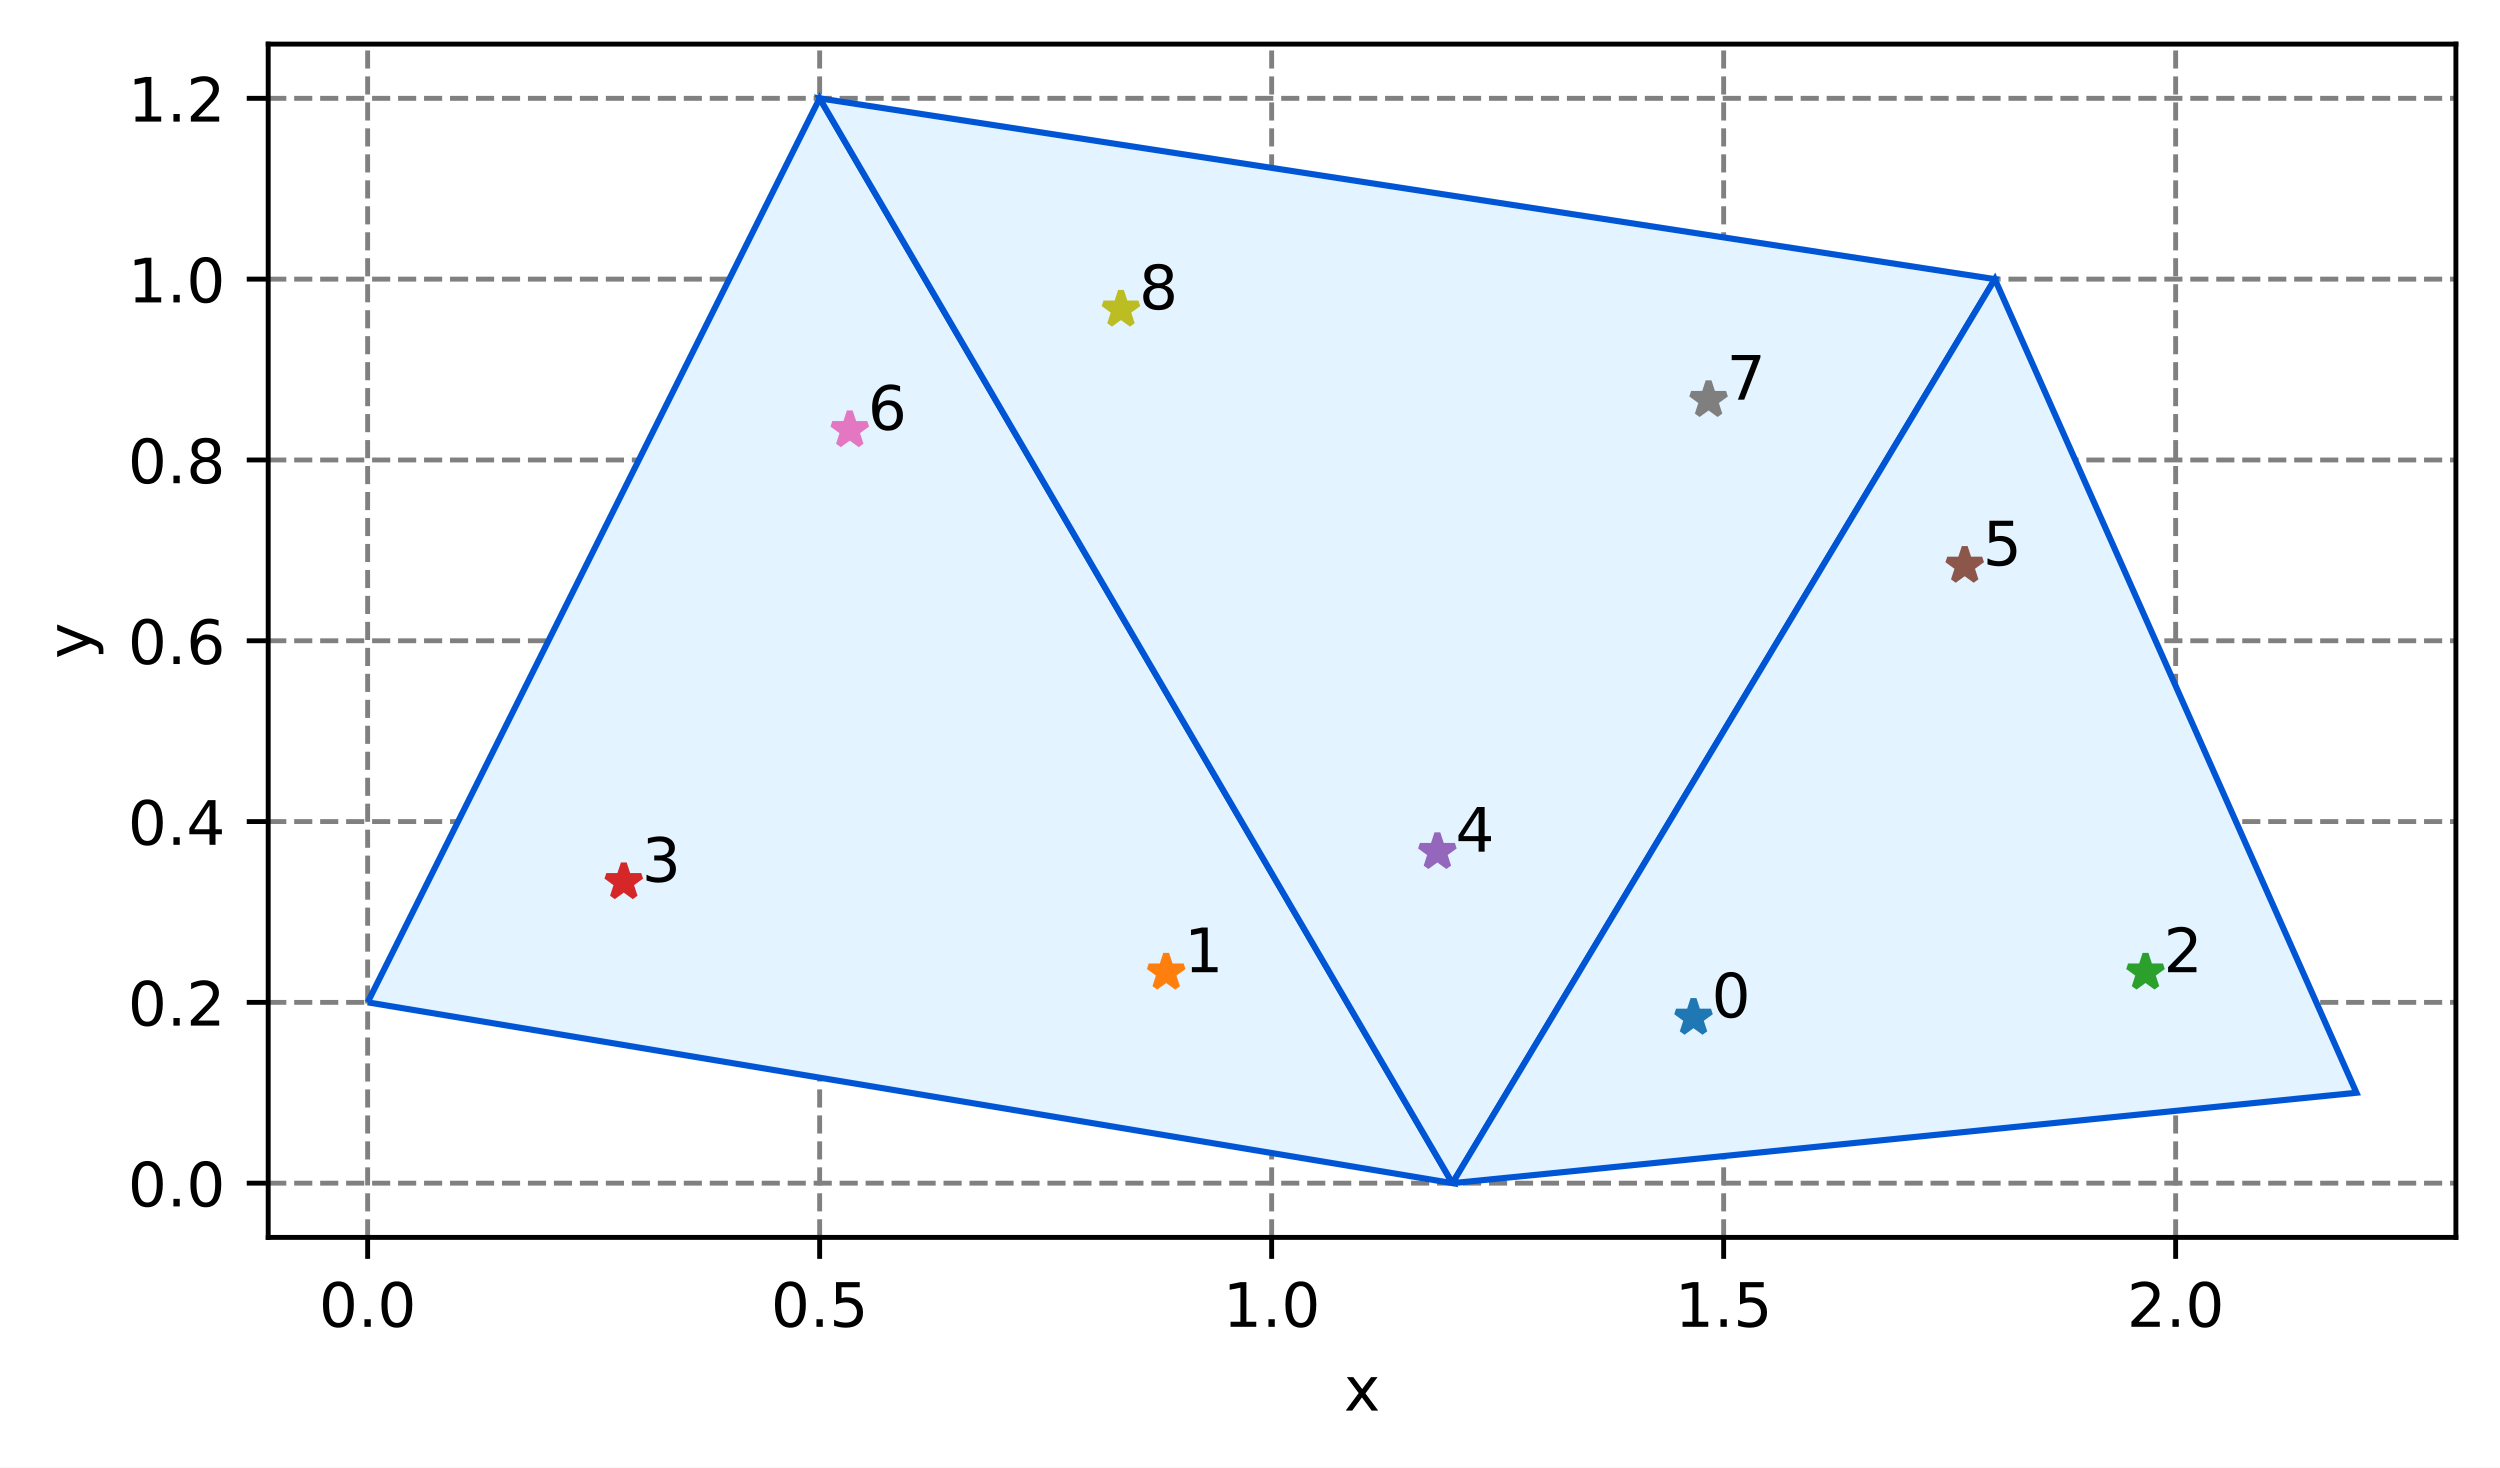
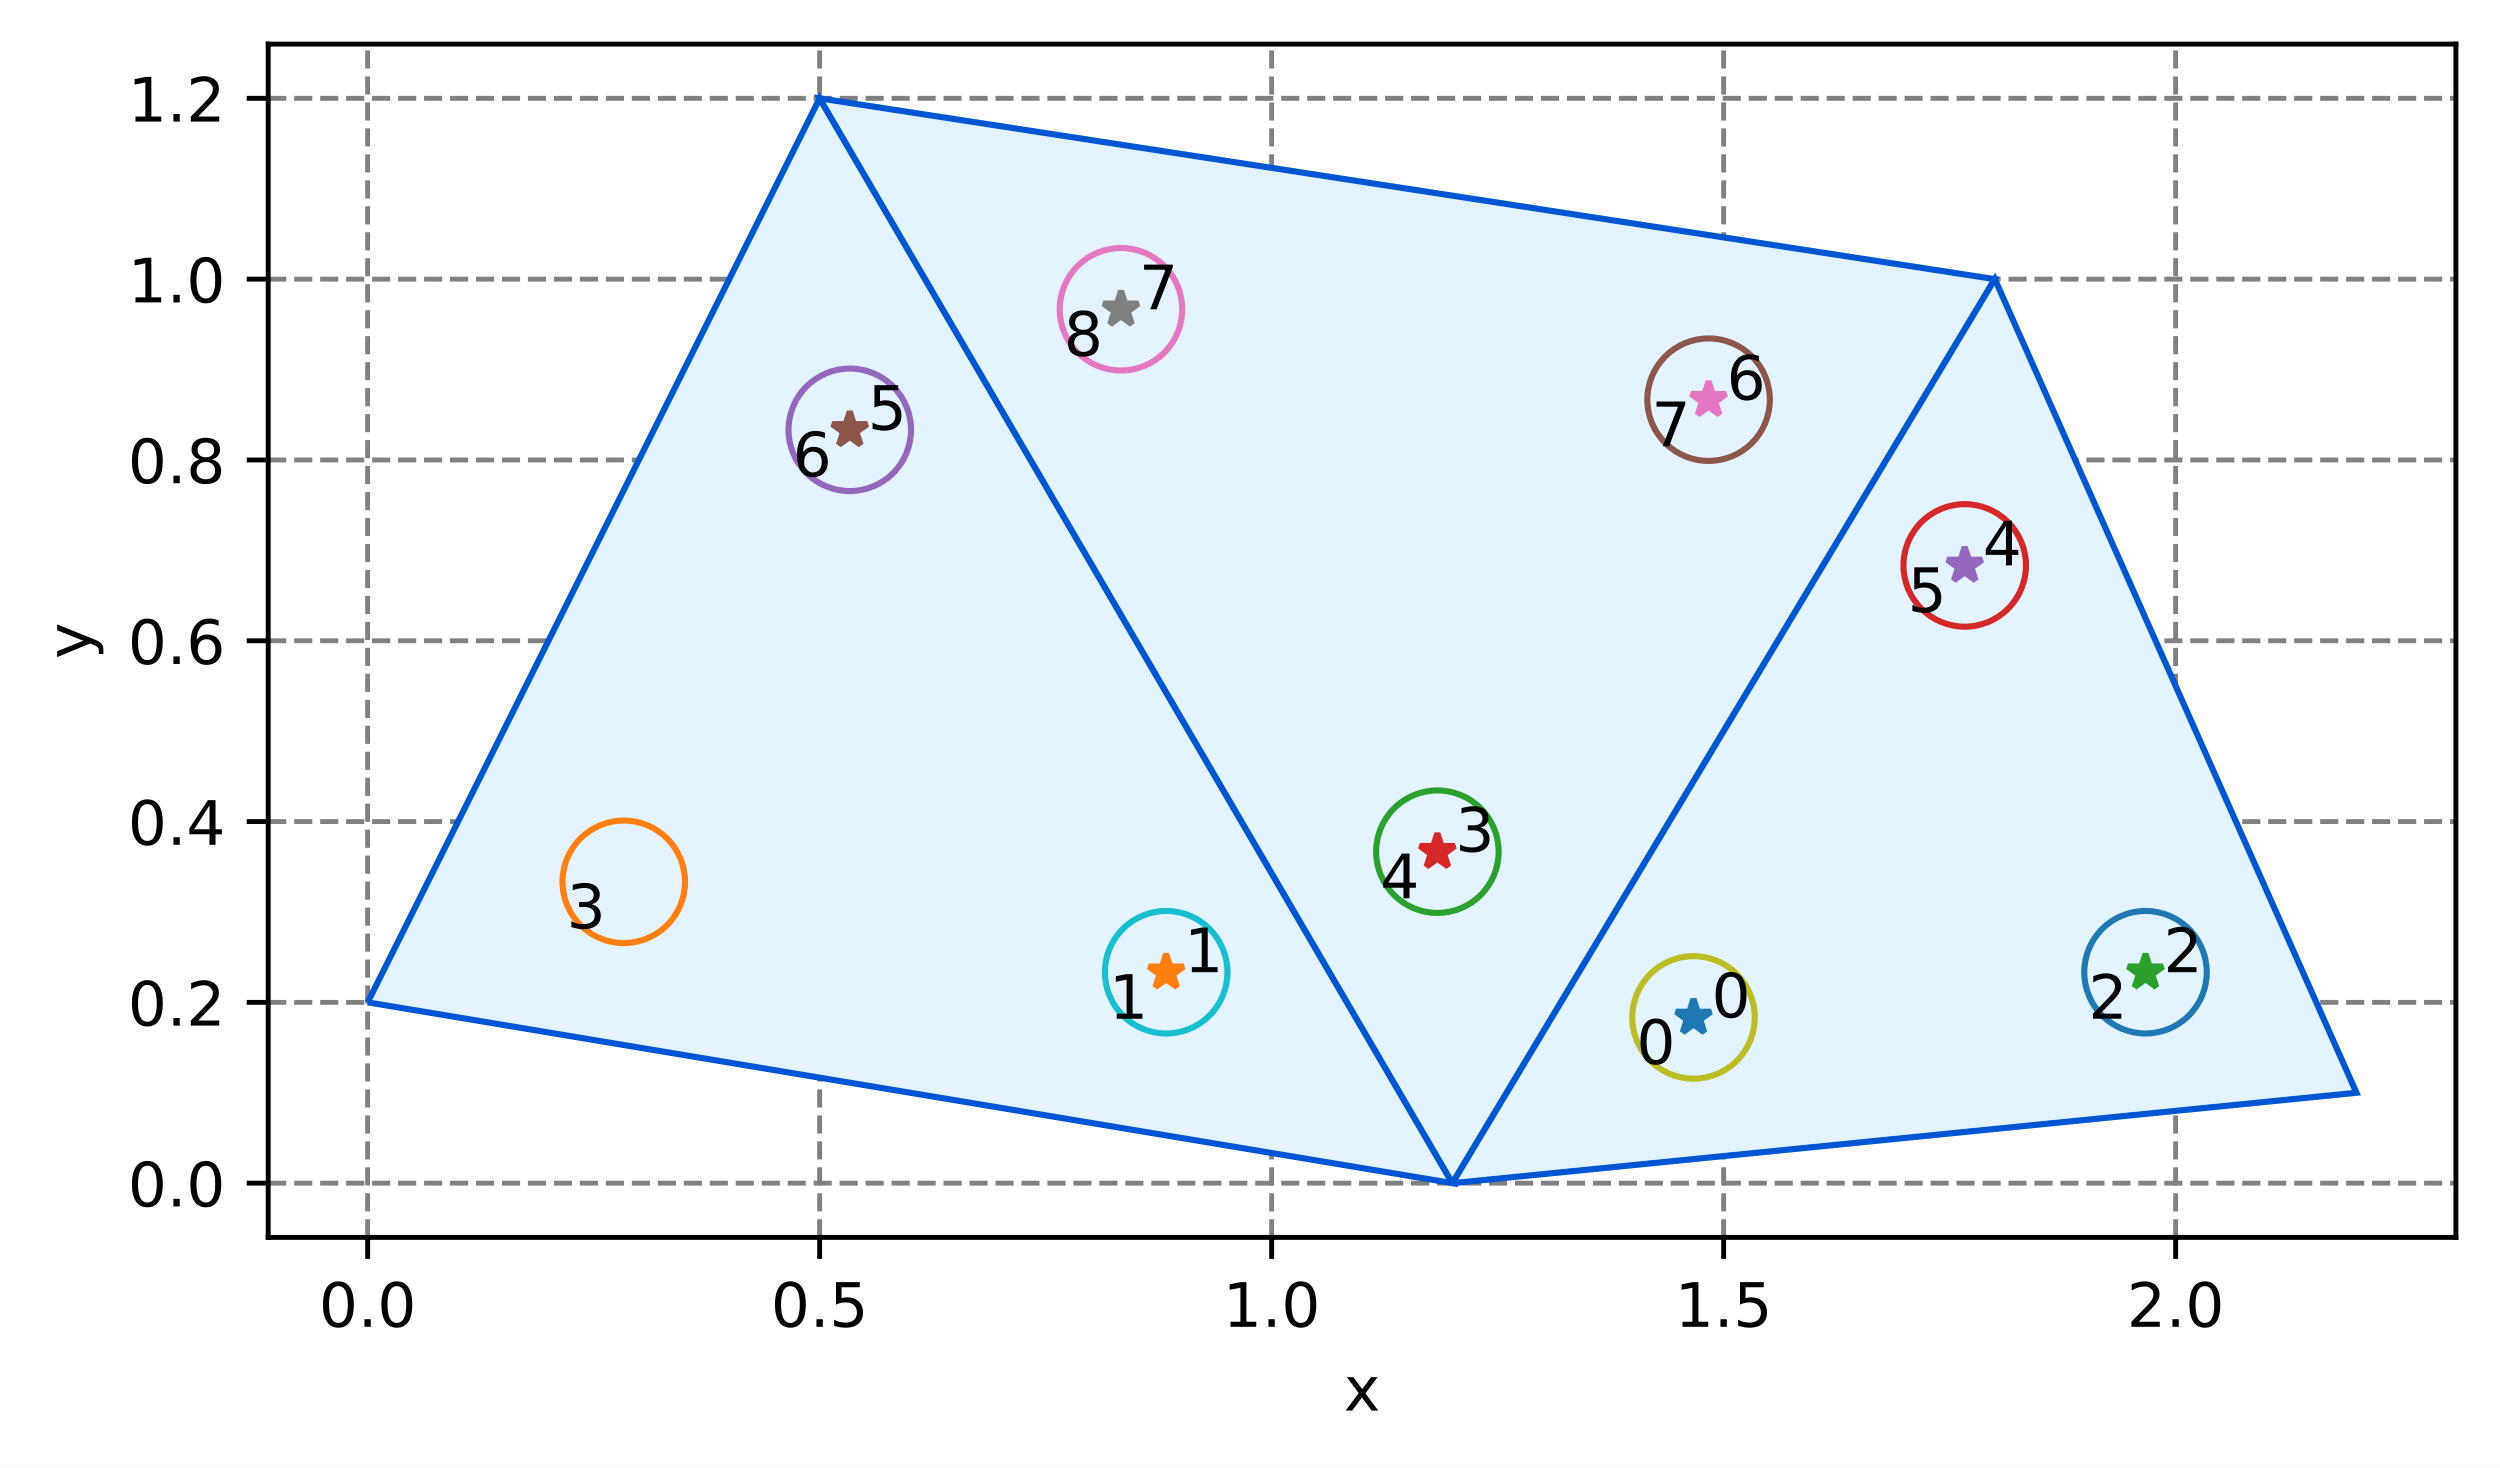
<svg xmlns="http://www.w3.org/2000/svg" xmlns:xlink="http://www.w3.org/1999/xlink" width="408.101pt" height="239.549pt" viewBox="0 0 408.101 239.549" version="1.1">
  <defs>
    <style type="text/css">*{stroke-linejoin: round; stroke-linecap: butt}</style>
  </defs>
  <g id="figure_1">
    <g id="patch_1">
      <path d="M 0 239.549  L 408.101 239.549  L 408.101 0  L 0 0  z " style="fill: #ffffff" />
    </g>
    <g id="axes_1">
      <g id="patch_2">
        <path d="M 43.781 201.993  L 400.901 201.993  L 400.901 7.2  L 43.781 7.2  z " style="fill: #ffffff" />
      </g>
      <g id="matplotlib.axis_1">
        <g id="xtick_1">
          <g id="line2d_1">
-             <path d="M 60.014 201.993  L 60.014 7.2  " clip-path="url(#p1a9b3d3d11)" style="fill: none; stroke-dasharray: 2.96,1.28; stroke-dashoffset: 0; stroke: #808080; stroke-width: 0.8" />
+             <path d="M 60.014 201.993  L 60.014 7.2  " clip-path="url(#pf76c93e03f)" style="fill: none; stroke-dasharray: 2.96,1.28; stroke-dashoffset: 0; stroke: #808080; stroke-width: 0.8" />
          </g>
          <g id="line2d_2">
            <defs>
-               <path id="me53cd1e870" d="M 0 0  L 0 3.5  " style="stroke: #000000; stroke-width: 0.8" />
+               <path id="m9691c47a48" d="M 0 0  L 0 3.5  " style="stroke: #000000; stroke-width: 0.8" />
            </defs>
            <g>
-               <use xlink:href="#me53cd1e870" x="60.014" y="201.993" style="stroke: #000000; stroke-width: 0.8" />
+               <use xlink:href="#m9691c47a48" x="60.014" y="201.993" style="stroke: #000000; stroke-width: 0.8" />
            </g>
          </g>
          <g id="text_1">
            <g transform="translate(52.06242 216.5912) scale(0.1 -0.1)">
              <defs>
                <path id="DejaVuSans-30" d="M 2034 4250  Q 1547 4250 1301 3770  Q 1056 3291 1056 2328  Q 1056 1369 1301 889  Q 1547 409 2034 409  Q 2525 409 2770 889  Q 3016 1369 3016 2328  Q 3016 3291 2770 3770  Q 2525 4250 2034 4250  z M 2034 4750  Q 2819 4750 3233 4129  Q 3647 3509 3647 2328  Q 3647 1150 3233 529  Q 2819 -91 2034 -91  Q 1250 -91 836 529  Q 422 1150 422 2328  Q 422 3509 836 4129  Q 1250 4750 2034 4750  z " transform="scale(0.015625)" />
                <path id="DejaVuSans-2e" d="M 684 794  L 1344 794  L 1344 0  L 684 0  L 684 794  z " transform="scale(0.015625)" />
              </defs>
              <use xlink:href="#DejaVuSans-30" />
              <use xlink:href="#DejaVuSans-2e" x="63.623" />
              <use xlink:href="#DejaVuSans-30" x="95.41" />
            </g>
          </g>
        </g>
        <g id="xtick_2">
          <g id="line2d_3">
-             <path d="M 133.799 201.993  L 133.799 7.2  " clip-path="url(#p1a9b3d3d11)" style="fill: none; stroke-dasharray: 2.96,1.28; stroke-dashoffset: 0; stroke: #808080; stroke-width: 0.8" />
+             <path d="M 133.799 201.993  L 133.799 7.2  " clip-path="url(#pf76c93e03f)" style="fill: none; stroke-dasharray: 2.96,1.28; stroke-dashoffset: 0; stroke: #808080; stroke-width: 0.8" />
          </g>
          <g id="line2d_4">
            <g>
-               <use xlink:href="#me53cd1e870" x="133.799" y="201.993" style="stroke: #000000; stroke-width: 0.8" />
+               <use xlink:href="#m9691c47a48" x="133.799" y="201.993" style="stroke: #000000; stroke-width: 0.8" />
            </g>
          </g>
          <g id="text_2">
            <g transform="translate(125.8475 216.5912) scale(0.1 -0.1)">
              <defs>
                <path id="DejaVuSans-35" d="M 691 4666  L 3169 4666  L 3169 4134  L 1269 4134  L 1269 2991  Q 1406 3038 1543 3061  Q 1681 3084 1819 3084  Q 2600 3084 3056 2656  Q 3513 2228 3513 1497  Q 3513 744 3044 326  Q 2575 -91 1722 -91  Q 1428 -91 1123 -41  Q 819 9 494 109  L 494 744  Q 775 591 1075 516  Q 1375 441 1709 441  Q 2250 441 2565 725  Q 2881 1009 2881 1497  Q 2881 1984 2565 2268  Q 2250 2553 1709 2553  Q 1456 2553 1204 2497  Q 953 2441 691 2322  L 691 4666  z " transform="scale(0.015625)" />
              </defs>
              <use xlink:href="#DejaVuSans-30" />
              <use xlink:href="#DejaVuSans-2e" x="63.623" />
              <use xlink:href="#DejaVuSans-35" x="95.41" />
            </g>
          </g>
        </g>
        <g id="xtick_3">
          <g id="line2d_5">
-             <path d="M 207.584 201.993  L 207.584 7.2  " clip-path="url(#p1a9b3d3d11)" style="fill: none; stroke-dasharray: 2.96,1.28; stroke-dashoffset: 0; stroke: #808080; stroke-width: 0.8" />
+             <path d="M 207.584 201.993  L 207.584 7.2  " clip-path="url(#pf76c93e03f)" style="fill: none; stroke-dasharray: 2.96,1.28; stroke-dashoffset: 0; stroke: #808080; stroke-width: 0.8" />
          </g>
          <g id="line2d_6">
            <g>
-               <use xlink:href="#me53cd1e870" x="207.584" y="201.993" style="stroke: #000000; stroke-width: 0.8" />
+               <use xlink:href="#m9691c47a48" x="207.584" y="201.993" style="stroke: #000000; stroke-width: 0.8" />
            </g>
          </g>
          <g id="text_3">
            <g transform="translate(199.6327 216.5912) scale(0.1 -0.1)">
              <defs>
                <path id="DejaVuSans-31" d="M 794 531  L 1825 531  L 1825 4091  L 703 3866  L 703 4441  L 1819 4666  L 2450 4666  L 2450 531  L 3481 531  L 3481 0  L 794 0  L 794 531  z " transform="scale(0.015625)" />
              </defs>
              <use xlink:href="#DejaVuSans-31" />
              <use xlink:href="#DejaVuSans-2e" x="63.623" />
              <use xlink:href="#DejaVuSans-30" x="95.41" />
            </g>
          </g>
        </g>
        <g id="xtick_4">
          <g id="line2d_7">
-             <path d="M 281.369 201.993  L 281.369 7.2  " clip-path="url(#p1a9b3d3d11)" style="fill: none; stroke-dasharray: 2.96,1.28; stroke-dashoffset: 0; stroke: #808080; stroke-width: 0.8" />
+             <path d="M 281.369 201.993  L 281.369 7.2  " clip-path="url(#pf76c93e03f)" style="fill: none; stroke-dasharray: 2.96,1.28; stroke-dashoffset: 0; stroke: #808080; stroke-width: 0.8" />
          </g>
          <g id="line2d_8">
            <g>
-               <use xlink:href="#me53cd1e870" x="281.369" y="201.993" style="stroke: #000000; stroke-width: 0.8" />
+               <use xlink:href="#m9691c47a48" x="281.369" y="201.993" style="stroke: #000000; stroke-width: 0.8" />
            </g>
          </g>
          <g id="text_4">
            <g transform="translate(273.4178 216.5912) scale(0.1 -0.1)">
              <use xlink:href="#DejaVuSans-31" />
              <use xlink:href="#DejaVuSans-2e" x="63.623" />
              <use xlink:href="#DejaVuSans-35" x="95.41" />
            </g>
          </g>
        </g>
        <g id="xtick_5">
          <g id="line2d_9">
-             <path d="M 355.154 201.993  L 355.154 7.2  " clip-path="url(#p1a9b3d3d11)" style="fill: none; stroke-dasharray: 2.96,1.28; stroke-dashoffset: 0; stroke: #808080; stroke-width: 0.8" />
+             <path d="M 355.154 201.993  L 355.154 7.2  " clip-path="url(#pf76c93e03f)" style="fill: none; stroke-dasharray: 2.96,1.28; stroke-dashoffset: 0; stroke: #808080; stroke-width: 0.8" />
          </g>
          <g id="line2d_10">
            <g>
-               <use xlink:href="#me53cd1e870" x="355.154" y="201.993" style="stroke: #000000; stroke-width: 0.8" />
+               <use xlink:href="#m9691c47a48" x="355.154" y="201.993" style="stroke: #000000; stroke-width: 0.8" />
            </g>
          </g>
          <g id="text_5">
            <g transform="translate(347.2029 216.5912) scale(0.1 -0.1)">
              <defs>
                <path id="DejaVuSans-32" d="M 1228 531  L 3431 531  L 3431 0  L 469 0  L 469 531  Q 828 903 1448 1529  Q 2069 2156 2228 2338  Q 2531 2678 2651 2914  Q 2772 3150 2772 3378  Q 2772 3750 2511 3984  Q 2250 4219 1831 4219  Q 1534 4219 1204 4116  Q 875 4013 500 3803  L 500 4441  Q 881 4594 1212 4672  Q 1544 4750 1819 4750  Q 2544 4750 2975 4387  Q 3406 4025 3406 3419  Q 3406 3131 3298 2873  Q 3191 2616 2906 2266  Q 2828 2175 2409 1742  Q 1991 1309 1228 531  z " transform="scale(0.015625)" />
              </defs>
              <use xlink:href="#DejaVuSans-32" />
              <use xlink:href="#DejaVuSans-2e" x="63.623" />
              <use xlink:href="#DejaVuSans-30" x="95.41" />
            </g>
          </g>
        </g>
        <g id="text_6">
          <g transform="translate(219.3819 230.2693) scale(0.1 -0.1)">
            <defs>
              <path id="DejaVuSans-78" d="M 3513 3500  L 2247 1797  L 3578 0  L 2900 0  L 1881 1375  L 863 0  L 184 0  L 1544 1831  L 300 3500  L 978 3500  L 1906 2253  L 2834 3500  L 3513 3500  z " transform="scale(0.015625)" />
            </defs>
            <use xlink:href="#DejaVuSans-78" />
          </g>
        </g>
      </g>
      <g id="matplotlib.axis_2">
        <g id="ytick_1">
          <g id="line2d_11">
-             <path d="M 43.781 193.139  L 400.901 193.139  " clip-path="url(#p1a9b3d3d11)" style="fill: none; stroke-dasharray: 2.96,1.28; stroke-dashoffset: 0; stroke: #808080; stroke-width: 0.8" />
+             <path d="M 43.781 193.139  L 400.901 193.139  " clip-path="url(#pf76c93e03f)" style="fill: none; stroke-dasharray: 2.96,1.28; stroke-dashoffset: 0; stroke: #808080; stroke-width: 0.8" />
          </g>
          <g id="line2d_12">
            <defs>
-               <path id="md2c1372db0" d="M 0 0  L -3.5 0  " style="stroke: #000000; stroke-width: 0.8" />
+               <path id="m29f1d9ba72" d="M 0 0  L -3.5 0  " style="stroke: #000000; stroke-width: 0.8" />
            </defs>
            <g>
-               <use xlink:href="#md2c1372db0" x="43.781" y="193.139" style="stroke: #000000; stroke-width: 0.8" />
+               <use xlink:href="#m29f1d9ba72" x="43.781" y="193.139" style="stroke: #000000; stroke-width: 0.8" />
            </g>
          </g>
          <g id="text_7">
            <g transform="translate(20.87813 196.9377) scale(0.1 -0.1)">
              <use xlink:href="#DejaVuSans-30" />
              <use xlink:href="#DejaVuSans-2e" x="63.623" />
              <use xlink:href="#DejaVuSans-30" x="95.41" />
            </g>
          </g>
        </g>
        <g id="ytick_2">
          <g id="line2d_13">
-             <path d="M 43.781 163.624  L 400.901 163.624  " clip-path="url(#p1a9b3d3d11)" style="fill: none; stroke-dasharray: 2.96,1.28; stroke-dashoffset: 0; stroke: #808080; stroke-width: 0.8" />
+             <path d="M 43.781 163.624  L 400.901 163.624  " clip-path="url(#pf76c93e03f)" style="fill: none; stroke-dasharray: 2.96,1.28; stroke-dashoffset: 0; stroke: #808080; stroke-width: 0.8" />
          </g>
          <g id="line2d_14">
            <g>
-               <use xlink:href="#md2c1372db0" x="43.781" y="163.624" style="stroke: #000000; stroke-width: 0.8" />
+               <use xlink:href="#m29f1d9ba72" x="43.781" y="163.624" style="stroke: #000000; stroke-width: 0.8" />
            </g>
          </g>
          <g id="text_8">
            <g transform="translate(20.87813 167.4237) scale(0.1 -0.1)">
              <use xlink:href="#DejaVuSans-30" />
              <use xlink:href="#DejaVuSans-2e" x="63.623" />
              <use xlink:href="#DejaVuSans-32" x="95.41" />
            </g>
          </g>
        </g>
        <g id="ytick_3">
          <g id="line2d_15">
-             <path d="M 43.781 134.11  L 400.901 134.11  " clip-path="url(#p1a9b3d3d11)" style="fill: none; stroke-dasharray: 2.96,1.28; stroke-dashoffset: 0; stroke: #808080; stroke-width: 0.8" />
+             <path d="M 43.781 134.11  L 400.901 134.11  " clip-path="url(#pf76c93e03f)" style="fill: none; stroke-dasharray: 2.96,1.28; stroke-dashoffset: 0; stroke: #808080; stroke-width: 0.8" />
          </g>
          <g id="line2d_16">
            <g>
-               <use xlink:href="#md2c1372db0" x="43.781" y="134.11" style="stroke: #000000; stroke-width: 0.8" />
+               <use xlink:href="#m29f1d9ba72" x="43.781" y="134.11" style="stroke: #000000; stroke-width: 0.8" />
            </g>
          </g>
          <g id="text_9">
            <g transform="translate(20.87813 137.9096) scale(0.1 -0.1)">
              <defs>
                <path id="DejaVuSans-34" d="M 2419 4116  L 825 1625  L 2419 1625  L 2419 4116  z M 2253 4666  L 3047 4666  L 3047 1625  L 3713 1625  L 3713 1100  L 3047 1100  L 3047 0  L 2419 0  L 2419 1100  L 313 1100  L 313 1709  L 2253 4666  z " transform="scale(0.015625)" />
              </defs>
              <use xlink:href="#DejaVuSans-30" />
              <use xlink:href="#DejaVuSans-2e" x="63.623" />
              <use xlink:href="#DejaVuSans-34" x="95.41" />
            </g>
          </g>
        </g>
        <g id="ytick_4">
          <g id="line2d_17">
-             <path d="M 43.781 104.596  L 400.901 104.596  " clip-path="url(#p1a9b3d3d11)" style="fill: none; stroke-dasharray: 2.96,1.28; stroke-dashoffset: 0; stroke: #808080; stroke-width: 0.8" />
+             <path d="M 43.781 104.596  L 400.901 104.596  " clip-path="url(#pf76c93e03f)" style="fill: none; stroke-dasharray: 2.96,1.28; stroke-dashoffset: 0; stroke: #808080; stroke-width: 0.8" />
          </g>
          <g id="line2d_18">
            <g>
-               <use xlink:href="#md2c1372db0" x="43.781" y="104.596" style="stroke: #000000; stroke-width: 0.8" />
+               <use xlink:href="#m29f1d9ba72" x="43.781" y="104.596" style="stroke: #000000; stroke-width: 0.8" />
            </g>
          </g>
          <g id="text_10">
            <g transform="translate(20.87813 108.3956) scale(0.1 -0.1)">
              <defs>
                <path id="DejaVuSans-36" d="M 2113 2584  Q 1688 2584 1439 2293  Q 1191 2003 1191 1497  Q 1191 994 1439 701  Q 1688 409 2113 409  Q 2538 409 2786 701  Q 3034 994 3034 1497  Q 3034 2003 2786 2293  Q 2538 2584 2113 2584  z M 3366 4563  L 3366 3988  Q 3128 4100 2886 4159  Q 2644 4219 2406 4219  Q 1781 4219 1451 3797  Q 1122 3375 1075 2522  Q 1259 2794 1537 2939  Q 1816 3084 2150 3084  Q 2853 3084 3261 2657  Q 3669 2231 3669 1497  Q 3669 778 3244 343  Q 2819 -91 2113 -91  Q 1303 -91 875 529  Q 447 1150 447 2328  Q 447 3434 972 4092  Q 1497 4750 2381 4750  Q 2619 4750 2861 4703  Q 3103 4656 3366 4563  z " transform="scale(0.015625)" />
              </defs>
              <use xlink:href="#DejaVuSans-30" />
              <use xlink:href="#DejaVuSans-2e" x="63.623" />
              <use xlink:href="#DejaVuSans-36" x="95.41" />
            </g>
          </g>
        </g>
        <g id="ytick_5">
          <g id="line2d_19">
-             <path d="M 43.781 75.082  L 400.901 75.082  " clip-path="url(#p1a9b3d3d11)" style="fill: none; stroke-dasharray: 2.96,1.28; stroke-dashoffset: 0; stroke: #808080; stroke-width: 0.8" />
+             <path d="M 43.781 75.082  L 400.901 75.082  " clip-path="url(#pf76c93e03f)" style="fill: none; stroke-dasharray: 2.96,1.28; stroke-dashoffset: 0; stroke: #808080; stroke-width: 0.8" />
          </g>
          <g id="line2d_20">
            <g>
-               <use xlink:href="#md2c1372db0" x="43.781" y="75.082" style="stroke: #000000; stroke-width: 0.8" />
+               <use xlink:href="#m29f1d9ba72" x="43.781" y="75.082" style="stroke: #000000; stroke-width: 0.8" />
            </g>
          </g>
          <g id="text_11">
            <g transform="translate(20.87813 78.88153) scale(0.1 -0.1)">
              <defs>
                <path id="DejaVuSans-38" d="M 2034 2216  Q 1584 2216 1326 1975  Q 1069 1734 1069 1313  Q 1069 891 1326 650  Q 1584 409 2034 409  Q 2484 409 2743 651  Q 3003 894 3003 1313  Q 3003 1734 2745 1975  Q 2488 2216 2034 2216  z M 1403 2484  Q 997 2584 770 2862  Q 544 3141 544 3541  Q 544 4100 942 4425  Q 1341 4750 2034 4750  Q 2731 4750 3128 4425  Q 3525 4100 3525 3541  Q 3525 3141 3298 2862  Q 3072 2584 2669 2484  Q 3125 2378 3379 2068  Q 3634 1759 3634 1313  Q 3634 634 3220 271  Q 2806 -91 2034 -91  Q 1263 -91 848 271  Q 434 634 434 1313  Q 434 1759 690 2068  Q 947 2378 1403 2484  z M 1172 3481  Q 1172 3119 1398 2916  Q 1625 2713 2034 2713  Q 2441 2713 2670 2916  Q 2900 3119 2900 3481  Q 2900 3844 2670 4047  Q 2441 4250 2034 4250  Q 1625 4250 1398 4047  Q 1172 3844 1172 3481  z " transform="scale(0.015625)" />
              </defs>
              <use xlink:href="#DejaVuSans-30" />
              <use xlink:href="#DejaVuSans-2e" x="63.623" />
              <use xlink:href="#DejaVuSans-38" x="95.41" />
            </g>
          </g>
        </g>
        <g id="ytick_6">
          <g id="line2d_21">
-             <path d="M 43.781 45.568  L 400.901 45.568  " clip-path="url(#p1a9b3d3d11)" style="fill: none; stroke-dasharray: 2.96,1.28; stroke-dashoffset: 0; stroke: #808080; stroke-width: 0.8" />
+             <path d="M 43.781 45.568  L 400.901 45.568  " clip-path="url(#pf76c93e03f)" style="fill: none; stroke-dasharray: 2.96,1.28; stroke-dashoffset: 0; stroke: #808080; stroke-width: 0.8" />
          </g>
          <g id="line2d_22">
            <g>
-               <use xlink:href="#md2c1372db0" x="43.781" y="45.568" style="stroke: #000000; stroke-width: 0.8" />
+               <use xlink:href="#m29f1d9ba72" x="43.781" y="45.568" style="stroke: #000000; stroke-width: 0.8" />
            </g>
          </g>
          <g id="text_12">
            <g transform="translate(20.87813 49.36748) scale(0.1 -0.1)">
              <use xlink:href="#DejaVuSans-31" />
              <use xlink:href="#DejaVuSans-2e" x="63.623" />
              <use xlink:href="#DejaVuSans-30" x="95.41" />
            </g>
          </g>
        </g>
        <g id="ytick_7">
          <g id="line2d_23">
-             <path d="M 43.781 16.054  L 400.901 16.054  " clip-path="url(#p1a9b3d3d11)" style="fill: none; stroke-dasharray: 2.96,1.28; stroke-dashoffset: 0; stroke: #808080; stroke-width: 0.8" />
+             <path d="M 43.781 16.054  L 400.901 16.054  " clip-path="url(#pf76c93e03f)" style="fill: none; stroke-dasharray: 2.96,1.28; stroke-dashoffset: 0; stroke: #808080; stroke-width: 0.8" />
          </g>
          <g id="line2d_24">
            <g>
-               <use xlink:href="#md2c1372db0" x="43.781" y="16.054" style="stroke: #000000; stroke-width: 0.8" />
+               <use xlink:href="#m29f1d9ba72" x="43.781" y="16.054" style="stroke: #000000; stroke-width: 0.8" />
            </g>
          </g>
          <g id="text_13">
            <g transform="translate(20.87813 19.85343) scale(0.1 -0.1)">
              <use xlink:href="#DejaVuSans-31" />
              <use xlink:href="#DejaVuSans-2e" x="63.623" />
              <use xlink:href="#DejaVuSans-32" x="95.41" />
            </g>
          </g>
        </g>
        <g id="text_14">
          <g transform="translate(14.79844 107.5557) rotate(-90) scale(0.1 -0.1)">
            <defs>
              <path id="DejaVuSans-79" d="M 2059 -325  Q 1816 -950 1584 -1140  Q 1353 -1331 966 -1331  L 506 -1331  L 506 -850  L 844 -850  Q 1081 -850 1212 -737  Q 1344 -625 1503 -206  L 1606 56  L 191 3500  L 800 3500  L 1894 763  L 2988 3500  L 3597 3500  L 2059 -325  z " transform="scale(0.015625)" />
            </defs>
            <use xlink:href="#DejaVuSans-79" />
          </g>
        </g>
      </g>
      <g id="patch_3">
        <path d="M 60.014 163.624  L 237.098 193.139  L 133.799 16.054  L 60.014 163.624  " style="fill: #e3f3ff; stroke: #0055d4; stroke-linejoin: miter" />
      </g>
      <g id="patch_4">
        <path d="M 237.098 193.139  L 325.64 45.568  L 133.799 16.054  L 237.098 193.139  " style="fill: #e3f3ff; stroke: #0055d4; stroke-linejoin: miter" />
      </g>
      <g id="patch_5">
        <path d="M 237.098 193.139  L 384.669 178.381  L 325.64 45.568  L 237.098 193.139  " style="fill: #e3f3ff; stroke: #0055d4; stroke-linejoin: miter" />
      </g>
      <g id="line2d_25">
        <defs>
-           <path id="m962346e92d" d="M 0 -3  L -0.674 -0.927  L -2.853 -0.927  L -1.09 0.354  L -1.763 2.427  L -0 1.146  L 1.763 2.427  L 1.09 0.354  L 2.853 -0.927  L 0.674 -0.927  z " style="stroke: #1f77b4; stroke-linejoin: bevel" />
-         </defs>
-         <g clip-path="url(#p1a9b3d3d11)">
-           <use xlink:href="#m962346e92d" x="276.45" y="166.084" style="fill: #1f77b4; stroke: #1f77b4; stroke-linejoin: bevel" />
+           <path id="m0d7d864072" d="M 0 -3  L -0.674 -0.927  L -2.853 -0.927  L -1.09 0.354  L -1.763 2.427  L -0 1.146  L 1.763 2.427  L 1.09 0.354  L 2.853 -0.927  L 0.674 -0.927  z " style="stroke: #1f77b4; stroke-linejoin: bevel" />
+         </defs>
+         <g clip-path="url(#pf76c93e03f)">
+           <use xlink:href="#m0d7d864072" x="276.45" y="166.084" style="fill: #1f77b4; stroke: #1f77b4; stroke-linejoin: bevel" />
        </g>
      </g>
      <g id="line2d_26">
        <defs>
-           <path id="mec7dfd8a7b" d="M 0 -3  L -0.674 -0.927  L -2.853 -0.927  L -1.09 0.354  L -1.763 2.427  L -0 1.146  L 1.763 2.427  L 1.09 0.354  L 2.853 -0.927  L 0.674 -0.927  z " style="stroke: #ff7f0e; stroke-linejoin: bevel" />
-         </defs>
-         <g clip-path="url(#p1a9b3d3d11)">
-           <use xlink:href="#mec7dfd8a7b" x="190.368" y="158.705" style="fill: #ff7f0e; stroke: #ff7f0e; stroke-linejoin: bevel" />
+           <path id="mf448204806" d="M 0 -3  L -0.674 -0.927  L -2.853 -0.927  L -1.09 0.354  L -1.763 2.427  L -0 1.146  L 1.763 2.427  L 1.09 0.354  L 2.853 -0.927  L 0.674 -0.927  z " style="stroke: #ff7f0e; stroke-linejoin: bevel" />
+         </defs>
+         <g clip-path="url(#pf76c93e03f)">
+           <use xlink:href="#mf448204806" x="190.368" y="158.705" style="fill: #ff7f0e; stroke: #ff7f0e; stroke-linejoin: bevel" />
        </g>
      </g>
      <g id="line2d_27">
        <defs>
-           <path id="m19426b7ceb" d="M 0 -3  L -0.674 -0.927  L -2.853 -0.927  L -1.09 0.354  L -1.763 2.427  L -0 1.146  L 1.763 2.427  L 1.09 0.354  L 2.853 -0.927  L 0.674 -0.927  z " style="stroke: #2ca02c; stroke-linejoin: bevel" />
-         </defs>
-         <g clip-path="url(#p1a9b3d3d11)">
-           <use xlink:href="#m19426b7ceb" x="350.235" y="158.705" style="fill: #2ca02c; stroke: #2ca02c; stroke-linejoin: bevel" />
+           <path id="m0f816e766e" d="M 0 -3  L -0.674 -0.927  L -2.853 -0.927  L -1.09 0.354  L -1.763 2.427  L -0 1.146  L 1.763 2.427  L 1.09 0.354  L 2.853 -0.927  L 0.674 -0.927  z " style="stroke: #2ca02c; stroke-linejoin: bevel" />
+         </defs>
+         <g clip-path="url(#pf76c93e03f)">
+           <use xlink:href="#m0f816e766e" x="350.235" y="158.705" style="fill: #2ca02c; stroke: #2ca02c; stroke-linejoin: bevel" />
        </g>
      </g>
      <g id="line2d_28">
        <defs>
-           <path id="maf2a3f0fa3" d="M 0 -3  L -0.674 -0.927  L -2.853 -0.927  L -1.09 0.354  L -1.763 2.427  L -0 1.146  L 1.763 2.427  L 1.09 0.354  L 2.853 -0.927  L 0.674 -0.927  z " style="stroke: #d62728; stroke-linejoin: bevel" />
-         </defs>
-         <g clip-path="url(#p1a9b3d3d11)">
-           <use xlink:href="#maf2a3f0fa3" x="101.826" y="143.948" style="fill: #d62728; stroke: #d62728; stroke-linejoin: bevel" />
+           <path id="m27264f3732" d="M 0 -3  L -0.674 -0.927  L -2.853 -0.927  L -1.09 0.354  L -1.763 2.427  L -0 1.146  L 1.763 2.427  L 1.09 0.354  L 2.853 -0.927  L 0.674 -0.927  z " style="stroke: #d62728; stroke-linejoin: bevel" />
+         </defs>
+         <g clip-path="url(#pf76c93e03f)">
+           <use xlink:href="#m27264f3732" x="234.639" y="139.029" style="fill: #d62728; stroke: #d62728; stroke-linejoin: bevel" />
        </g>
      </g>
      <g id="line2d_29">
        <defs>
-           <path id="m9d79f955a9" d="M 0 -3  L -0.674 -0.927  L -2.853 -0.927  L -1.09 0.354  L -1.763 2.427  L -0 1.146  L 1.763 2.427  L 1.09 0.354  L 2.853 -0.927  L 0.674 -0.927  z " style="stroke: #9467bd; stroke-linejoin: bevel" />
-         </defs>
-         <g clip-path="url(#p1a9b3d3d11)">
-           <use xlink:href="#m9d79f955a9" x="234.639" y="139.029" style="fill: #9467bd; stroke: #9467bd; stroke-linejoin: bevel" />
+           <path id="m4d6dc063f3" d="M 0 -3  L -0.674 -0.927  L -2.853 -0.927  L -1.09 0.354  L -1.763 2.427  L -0 1.146  L 1.763 2.427  L 1.09 0.354  L 2.853 -0.927  L 0.674 -0.927  z " style="stroke: #9467bd; stroke-linejoin: bevel" />
+         </defs>
+         <g clip-path="url(#pf76c93e03f)">
+           <use xlink:href="#m4d6dc063f3" x="320.721" y="92.299" style="fill: #9467bd; stroke: #9467bd; stroke-linejoin: bevel" />
        </g>
      </g>
      <g id="line2d_30">
        <defs>
-           <path id="m74ae3148ef" d="M 0 -3  L -0.674 -0.927  L -2.853 -0.927  L -1.09 0.354  L -1.763 2.427  L -0 1.146  L 1.763 2.427  L 1.09 0.354  L 2.853 -0.927  L 0.674 -0.927  z " style="stroke: #8c564b; stroke-linejoin: bevel" />
-         </defs>
-         <g clip-path="url(#p1a9b3d3d11)">
-           <use xlink:href="#m74ae3148ef" x="320.721" y="92.299" style="fill: #8c564b; stroke: #8c564b; stroke-linejoin: bevel" />
+           <path id="m9023cd710e" d="M 0 -3  L -0.674 -0.927  L -2.853 -0.927  L -1.09 0.354  L -1.763 2.427  L -0 1.146  L 1.763 2.427  L 1.09 0.354  L 2.853 -0.927  L 0.674 -0.927  z " style="stroke: #8c564b; stroke-linejoin: bevel" />
+         </defs>
+         <g clip-path="url(#pf76c93e03f)">
+           <use xlink:href="#m9023cd710e" x="138.718" y="70.163" style="fill: #8c564b; stroke: #8c564b; stroke-linejoin: bevel" />
        </g>
      </g>
      <g id="line2d_31">
        <defs>
-           <path id="m43baa3ddca" d="M 0 -3  L -0.674 -0.927  L -2.853 -0.927  L -1.09 0.354  L -1.763 2.427  L -0 1.146  L 1.763 2.427  L 1.09 0.354  L 2.853 -0.927  L 0.674 -0.927  z " style="stroke: #e377c2; stroke-linejoin: bevel" />
-         </defs>
-         <g clip-path="url(#p1a9b3d3d11)">
-           <use xlink:href="#m43baa3ddca" x="138.718" y="70.163" style="fill: #e377c2; stroke: #e377c2; stroke-linejoin: bevel" />
+           <path id="m8c7ea1df85" d="M 0 -3  L -0.674 -0.927  L -2.853 -0.927  L -1.09 0.354  L -1.763 2.427  L -0 1.146  L 1.763 2.427  L 1.09 0.354  L 2.853 -0.927  L 0.674 -0.927  z " style="stroke: #e377c2; stroke-linejoin: bevel" />
+         </defs>
+         <g clip-path="url(#pf76c93e03f)">
+           <use xlink:href="#m8c7ea1df85" x="278.91" y="65.244" style="fill: #e377c2; stroke: #e377c2; stroke-linejoin: bevel" />
        </g>
      </g>
      <g id="line2d_32">
        <defs>
-           <path id="m8eb4c92892" d="M 0 -3  L -0.674 -0.927  L -2.853 -0.927  L -1.09 0.354  L -1.763 2.427  L -0 1.146  L 1.763 2.427  L 1.09 0.354  L 2.853 -0.927  L 0.674 -0.927  z " style="stroke: #7f7f7f; stroke-linejoin: bevel" />
-         </defs>
-         <g clip-path="url(#p1a9b3d3d11)">
-           <use xlink:href="#m8eb4c92892" x="278.91" y="65.244" style="fill: #7f7f7f; stroke: #7f7f7f; stroke-linejoin: bevel" />
+           <path id="m8eb418eeb5" d="M 0 -3  L -0.674 -0.927  L -2.853 -0.927  L -1.09 0.354  L -1.763 2.427  L -0 1.146  L 1.763 2.427  L 1.09 0.354  L 2.853 -0.927  L 0.674 -0.927  z " style="stroke: #7f7f7f; stroke-linejoin: bevel" />
+         </defs>
+         <g clip-path="url(#pf76c93e03f)">
+           <use xlink:href="#m8eb418eeb5" x="182.989" y="50.487" style="fill: #7f7f7f; stroke: #7f7f7f; stroke-linejoin: bevel" />
        </g>
      </g>
      <g id="line2d_33">
        <defs>
-           <path id="m7c2629b55d" d="M 0 -3  L -0.674 -0.927  L -2.853 -0.927  L -1.09 0.354  L -1.763 2.427  L -0 1.146  L 1.763 2.427  L 1.09 0.354  L 2.853 -0.927  L 0.674 -0.927  z " style="stroke: #bcbd22; stroke-linejoin: bevel" />
-         </defs>
-         <g clip-path="url(#p1a9b3d3d11)">
-           <use xlink:href="#m7c2629b55d" x="182.989" y="50.487" style="fill: #bcbd22; stroke: #bcbd22; stroke-linejoin: bevel" />
+           <path id="m6e726af62f" d="M 0 10  C 2.652 10 5.196 8.946 7.071 7.071  C 8.946 5.196 10 2.652 10 0  C 10 -2.652 8.946 -5.196 7.071 -7.071  C 5.196 -8.946 2.652 -10 0 -10  C -2.652 -10 -5.196 -8.946 -7.071 -7.071  C -8.946 -5.196 -10 -2.652 -10 0  C -10 2.652 -8.946 5.196 -7.071 7.071  C -5.196 8.946 -2.652 10 0 10  z " style="stroke: #bcbd22" />
+         </defs>
+         <g clip-path="url(#pf76c93e03f)">
+           <use xlink:href="#m6e726af62f" x="276.45" y="166.084" style="fill-opacity: 0; stroke: #bcbd22" />
+         </g>
+       </g>
+       <g id="line2d_34">
+         <defs>
+           <path id="m3c40d18e39" d="M 0 10  C 2.652 10 5.196 8.946 7.071 7.071  C 8.946 5.196 10 2.652 10 0  C 10 -2.652 8.946 -5.196 7.071 -7.071  C 5.196 -8.946 2.652 -10 0 -10  C -2.652 -10 -5.196 -8.946 -7.071 -7.071  C -8.946 -5.196 -10 -2.652 -10 0  C -10 2.652 -8.946 5.196 -7.071 7.071  C -5.196 8.946 -2.652 10 0 10  z " style="stroke: #17becf" />
+         </defs>
+         <g clip-path="url(#pf76c93e03f)">
+           <use xlink:href="#m3c40d18e39" x="190.368" y="158.705" style="fill-opacity: 0; stroke: #17becf" />
+         </g>
+       </g>
+       <g id="line2d_35">
+         <defs>
+           <path id="mc1f04e6cdf" d="M 0 10  C 2.652 10 5.196 8.946 7.071 7.071  C 8.946 5.196 10 2.652 10 0  C 10 -2.652 8.946 -5.196 7.071 -7.071  C 5.196 -8.946 2.652 -10 0 -10  C -2.652 -10 -5.196 -8.946 -7.071 -7.071  C -8.946 -5.196 -10 -2.652 -10 0  C -10 2.652 -8.946 5.196 -7.071 7.071  C -5.196 8.946 -2.652 10 0 10  z " style="stroke: #1f77b4" />
+         </defs>
+         <g clip-path="url(#pf76c93e03f)">
+           <use xlink:href="#mc1f04e6cdf" x="350.235" y="158.705" style="fill-opacity: 0; stroke: #1f77b4" />
+         </g>
+       </g>
+       <g id="line2d_36">
+         <defs>
+           <path id="md90ba70f02" d="M 0 10  C 2.652 10 5.196 8.946 7.071 7.071  C 8.946 5.196 10 2.652 10 0  C 10 -2.652 8.946 -5.196 7.071 -7.071  C 5.196 -8.946 2.652 -10 0 -10  C -2.652 -10 -5.196 -8.946 -7.071 -7.071  C -8.946 -5.196 -10 -2.652 -10 0  C -10 2.652 -8.946 5.196 -7.071 7.071  C -5.196 8.946 -2.652 10 0 10  z " style="stroke: #ff7f0e" />
+         </defs>
+         <g clip-path="url(#pf76c93e03f)">
+           <use xlink:href="#md90ba70f02" x="101.826" y="143.948" style="fill-opacity: 0; stroke: #ff7f0e" />
+         </g>
+       </g>
+       <g id="line2d_37">
+         <defs>
+           <path id="mf52034df69" d="M 0 10  C 2.652 10 5.196 8.946 7.071 7.071  C 8.946 5.196 10 2.652 10 0  C 10 -2.652 8.946 -5.196 7.071 -7.071  C 5.196 -8.946 2.652 -10 0 -10  C -2.652 -10 -5.196 -8.946 -7.071 -7.071  C -8.946 -5.196 -10 -2.652 -10 0  C -10 2.652 -8.946 5.196 -7.071 7.071  C -5.196 8.946 -2.652 10 0 10  z " style="stroke: #2ca02c" />
+         </defs>
+         <g clip-path="url(#pf76c93e03f)">
+           <use xlink:href="#mf52034df69" x="234.639" y="139.029" style="fill-opacity: 0; stroke: #2ca02c" />
+         </g>
+       </g>
+       <g id="line2d_38">
+         <defs>
+           <path id="m38868dd30b" d="M 0 10  C 2.652 10 5.196 8.946 7.071 7.071  C 8.946 5.196 10 2.652 10 0  C 10 -2.652 8.946 -5.196 7.071 -7.071  C 5.196 -8.946 2.652 -10 0 -10  C -2.652 -10 -5.196 -8.946 -7.071 -7.071  C -8.946 -5.196 -10 -2.652 -10 0  C -10 2.652 -8.946 5.196 -7.071 7.071  C -5.196 8.946 -2.652 10 0 10  z " style="stroke: #d62728" />
+         </defs>
+         <g clip-path="url(#pf76c93e03f)">
+           <use xlink:href="#m38868dd30b" x="320.721" y="92.299" style="fill-opacity: 0; stroke: #d62728" />
+         </g>
+       </g>
+       <g id="line2d_39">
+         <defs>
+           <path id="m5106f03e83" d="M 0 10  C 2.652 10 5.196 8.946 7.071 7.071  C 8.946 5.196 10 2.652 10 0  C 10 -2.652 8.946 -5.196 7.071 -7.071  C 5.196 -8.946 2.652 -10 0 -10  C -2.652 -10 -5.196 -8.946 -7.071 -7.071  C -8.946 -5.196 -10 -2.652 -10 0  C -10 2.652 -8.946 5.196 -7.071 7.071  C -5.196 8.946 -2.652 10 0 10  z " style="stroke: #9467bd" />
+         </defs>
+         <g clip-path="url(#pf76c93e03f)">
+           <use xlink:href="#m5106f03e83" x="138.718" y="70.163" style="fill-opacity: 0; stroke: #9467bd" />
+         </g>
+       </g>
+       <g id="line2d_40">
+         <defs>
+           <path id="mdca3c3497c" d="M 0 10  C 2.652 10 5.196 8.946 7.071 7.071  C 8.946 5.196 10 2.652 10 0  C 10 -2.652 8.946 -5.196 7.071 -7.071  C 5.196 -8.946 2.652 -10 0 -10  C -2.652 -10 -5.196 -8.946 -7.071 -7.071  C -8.946 -5.196 -10 -2.652 -10 0  C -10 2.652 -8.946 5.196 -7.071 7.071  C -5.196 8.946 -2.652 10 0 10  z " style="stroke: #8c564b" />
+         </defs>
+         <g clip-path="url(#pf76c93e03f)">
+           <use xlink:href="#mdca3c3497c" x="278.91" y="65.244" style="fill-opacity: 0; stroke: #8c564b" />
+         </g>
+       </g>
+       <g id="line2d_41">
+         <defs>
+           <path id="madd5852e3a" d="M 0 10  C 2.652 10 5.196 8.946 7.071 7.071  C 8.946 5.196 10 2.652 10 0  C 10 -2.652 8.946 -5.196 7.071 -7.071  C 5.196 -8.946 2.652 -10 0 -10  C -2.652 -10 -5.196 -8.946 -7.071 -7.071  C -8.946 -5.196 -10 -2.652 -10 0  C -10 2.652 -8.946 5.196 -7.071 7.071  C -5.196 8.946 -2.652 10 0 10  z " style="stroke: #e377c2" />
+         </defs>
+         <g clip-path="url(#pf76c93e03f)">
+           <use xlink:href="#madd5852e3a" x="182.989" y="50.487" style="fill-opacity: 0; stroke: #e377c2" />
        </g>
      </g>
      <g id="patch_6">
        <path d="M 43.781 201.993  L 43.781 7.2  " style="fill: none; stroke: #000000; stroke-width: 0.8; stroke-linejoin: miter; stroke-linecap: square" />
      </g>
      <g id="patch_7">
        <path d="M 400.901 201.993  L 400.901 7.2  " style="fill: none; stroke: #000000; stroke-width: 0.8; stroke-linejoin: miter; stroke-linecap: square" />
      </g>
      <g id="patch_8">
        <path d="M 43.781 201.993  L 400.901 201.993  " style="fill: none; stroke: #000000; stroke-width: 0.8; stroke-linejoin: miter; stroke-linecap: square" />
      </g>
      <g id="patch_9">
        <path d="M 43.781 7.2  L 400.901 7.2  " style="fill: none; stroke: #000000; stroke-width: 0.8; stroke-linejoin: miter; stroke-linecap: square" />
      </g>
      <g id="text_15">
        <g transform="translate(279.4017 166.084) scale(0.1 -0.1)">
          <use xlink:href="#DejaVuSans-30" />
        </g>
      </g>
      <g id="text_16">
        <g transform="translate(193.3191 158.7055) scale(0.1 -0.1)">
          <use xlink:href="#DejaVuSans-31" />
        </g>
      </g>
      <g id="text_17">
        <g transform="translate(353.1869 158.7055) scale(0.1 -0.1)">
          <use xlink:href="#DejaVuSans-32" />
        </g>
      </g>
      <g id="text_18">
-         <g transform="translate(104.777 143.9484) scale(0.1 -0.1)">
+         <g transform="translate(237.5902 139.0294) scale(0.1 -0.1)">
          <defs>
            <path id="DejaVuSans-33" d="M 2597 2516  Q 3050 2419 3304 2112  Q 3559 1806 3559 1356  Q 3559 666 3084 287  Q 2609 -91 1734 -91  Q 1441 -91 1130 -33  Q 819 25 488 141  L 488 750  Q 750 597 1062 519  Q 1375 441 1716 441  Q 2309 441 2620 675  Q 2931 909 2931 1356  Q 2931 1769 2642 2001  Q 2353 2234 1838 2234  L 1294 2234  L 1294 2753  L 1863 2753  Q 2328 2753 2575 2939  Q 2822 3125 2822 3475  Q 2822 3834 2567 4026  Q 2313 4219 1838 4219  Q 1578 4219 1281 4162  Q 984 4106 628 3988  L 628 4550  Q 988 4650 1302 4700  Q 1616 4750 1894 4750  Q 2613 4750 3031 4423  Q 3450 4097 3450 3541  Q 3450 3153 3228 2886  Q 3006 2619 2597 2516  z " transform="scale(0.015625)" />
          </defs>
          <use xlink:href="#DejaVuSans-33" />
        </g>
      </g>
      <g id="text_19">
-         <g transform="translate(237.5902 139.0294) scale(0.1 -0.1)">
+         <g transform="translate(323.6728 92.29884) scale(0.1 -0.1)">
          <use xlink:href="#DejaVuSans-34" />
        </g>
      </g>
      <g id="text_20">
-         <g transform="translate(323.6728 92.29884) scale(0.1 -0.1)">
+         <g transform="translate(141.6695 70.16331) scale(0.1 -0.1)">
          <use xlink:href="#DejaVuSans-35" />
        </g>
      </g>
      <g id="text_21">
-         <g transform="translate(141.6695 70.16331) scale(0.1 -0.1)">
+         <g transform="translate(281.8612 65.2443) scale(0.1 -0.1)">
          <use xlink:href="#DejaVuSans-36" />
        </g>
      </g>
      <g id="text_22">
-         <g transform="translate(281.8612 65.2443) scale(0.1 -0.1)">
+         <g transform="translate(185.9406 50.48727) scale(0.1 -0.1)">
          <defs>
            <path id="DejaVuSans-37" d="M 525 4666  L 3525 4666  L 3525 4397  L 1831 0  L 1172 0  L 2766 4134  L 525 4134  L 525 4666  z " transform="scale(0.015625)" />
          </defs>
          <use xlink:href="#DejaVuSans-37" />
        </g>
      </g>
      <g id="text_23">
-         <g transform="translate(185.9406 50.48727) scale(0.1 -0.1)">
+         <g transform="translate(267.1364 173.6824) scale(0.1 -0.1)">
+           <use xlink:href="#DejaVuSans-30" />
+         </g>
+       </g>
+       <g id="text_24">
+         <g transform="translate(181.0538 166.3039) scale(0.1 -0.1)">
+           <use xlink:href="#DejaVuSans-31" />
+         </g>
+       </g>
+       <g id="text_25">
+         <g transform="translate(340.9216 166.3039) scale(0.1 -0.1)">
+           <use xlink:href="#DejaVuSans-32" />
+         </g>
+       </g>
+       <g id="text_26">
+         <g transform="translate(92.51164 151.5469) scale(0.1 -0.1)">
+           <use xlink:href="#DejaVuSans-33" />
+         </g>
+       </g>
+       <g id="text_27">
+         <g transform="translate(225.3249 146.6279) scale(0.1 -0.1)">
+           <use xlink:href="#DejaVuSans-34" />
+         </g>
+       </g>
+       <g id="text_28">
+         <g transform="translate(311.4075 99.89728) scale(0.1 -0.1)">
+           <use xlink:href="#DejaVuSans-35" />
+         </g>
+       </g>
+       <g id="text_29">
+         <g transform="translate(129.4042 77.76174) scale(0.1 -0.1)">
+           <use xlink:href="#DejaVuSans-36" />
+         </g>
+       </g>
+       <g id="text_30">
+         <g transform="translate(269.5959 72.84274) scale(0.1 -0.1)">
+           <use xlink:href="#DejaVuSans-37" />
+         </g>
+       </g>
+       <g id="text_31">
+         <g transform="translate(173.6753 58.08571) scale(0.1 -0.1)">
          <use xlink:href="#DejaVuSans-38" />
        </g>
      </g>
    </g>
  </g>
  <defs>
-     <clipPath id="p1a9b3d3d11">
+     <clipPath id="pf76c93e03f">
      <rect x="43.781" y="7.2" width="357.12" height="194.793" />
    </clipPath>
  </defs>
</svg>
